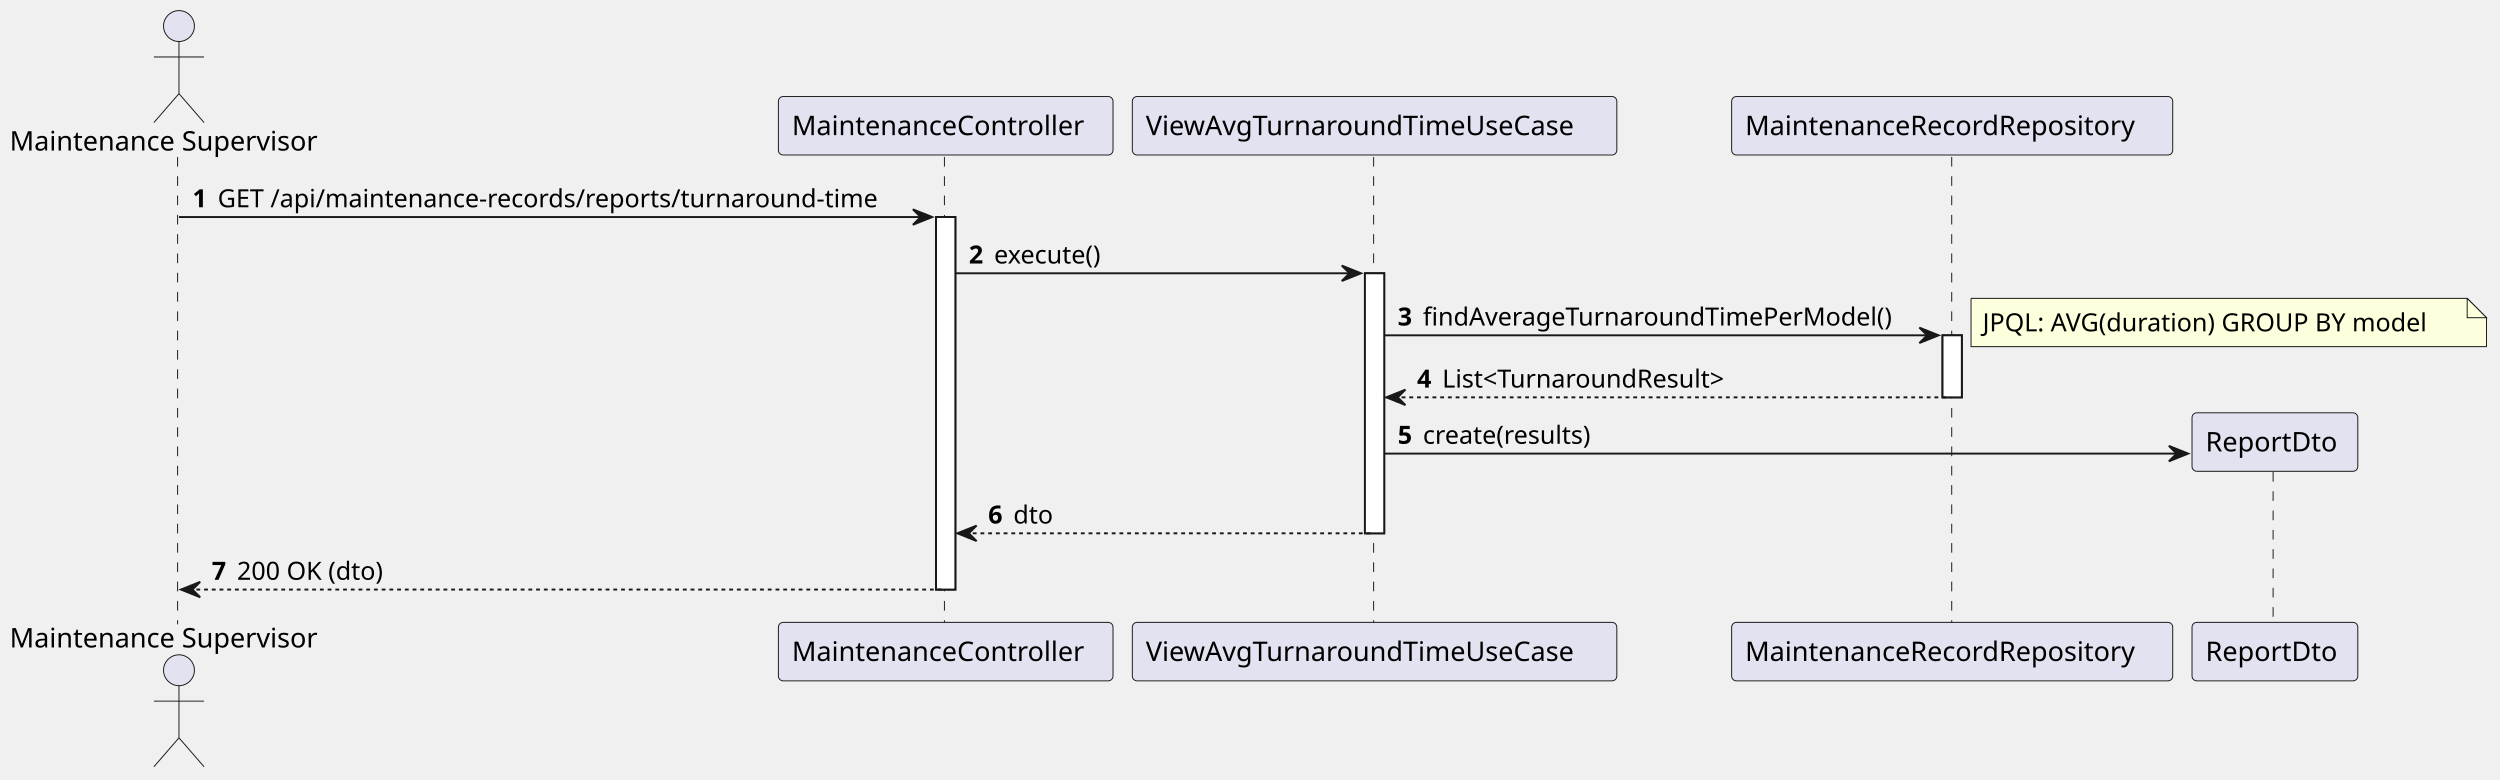
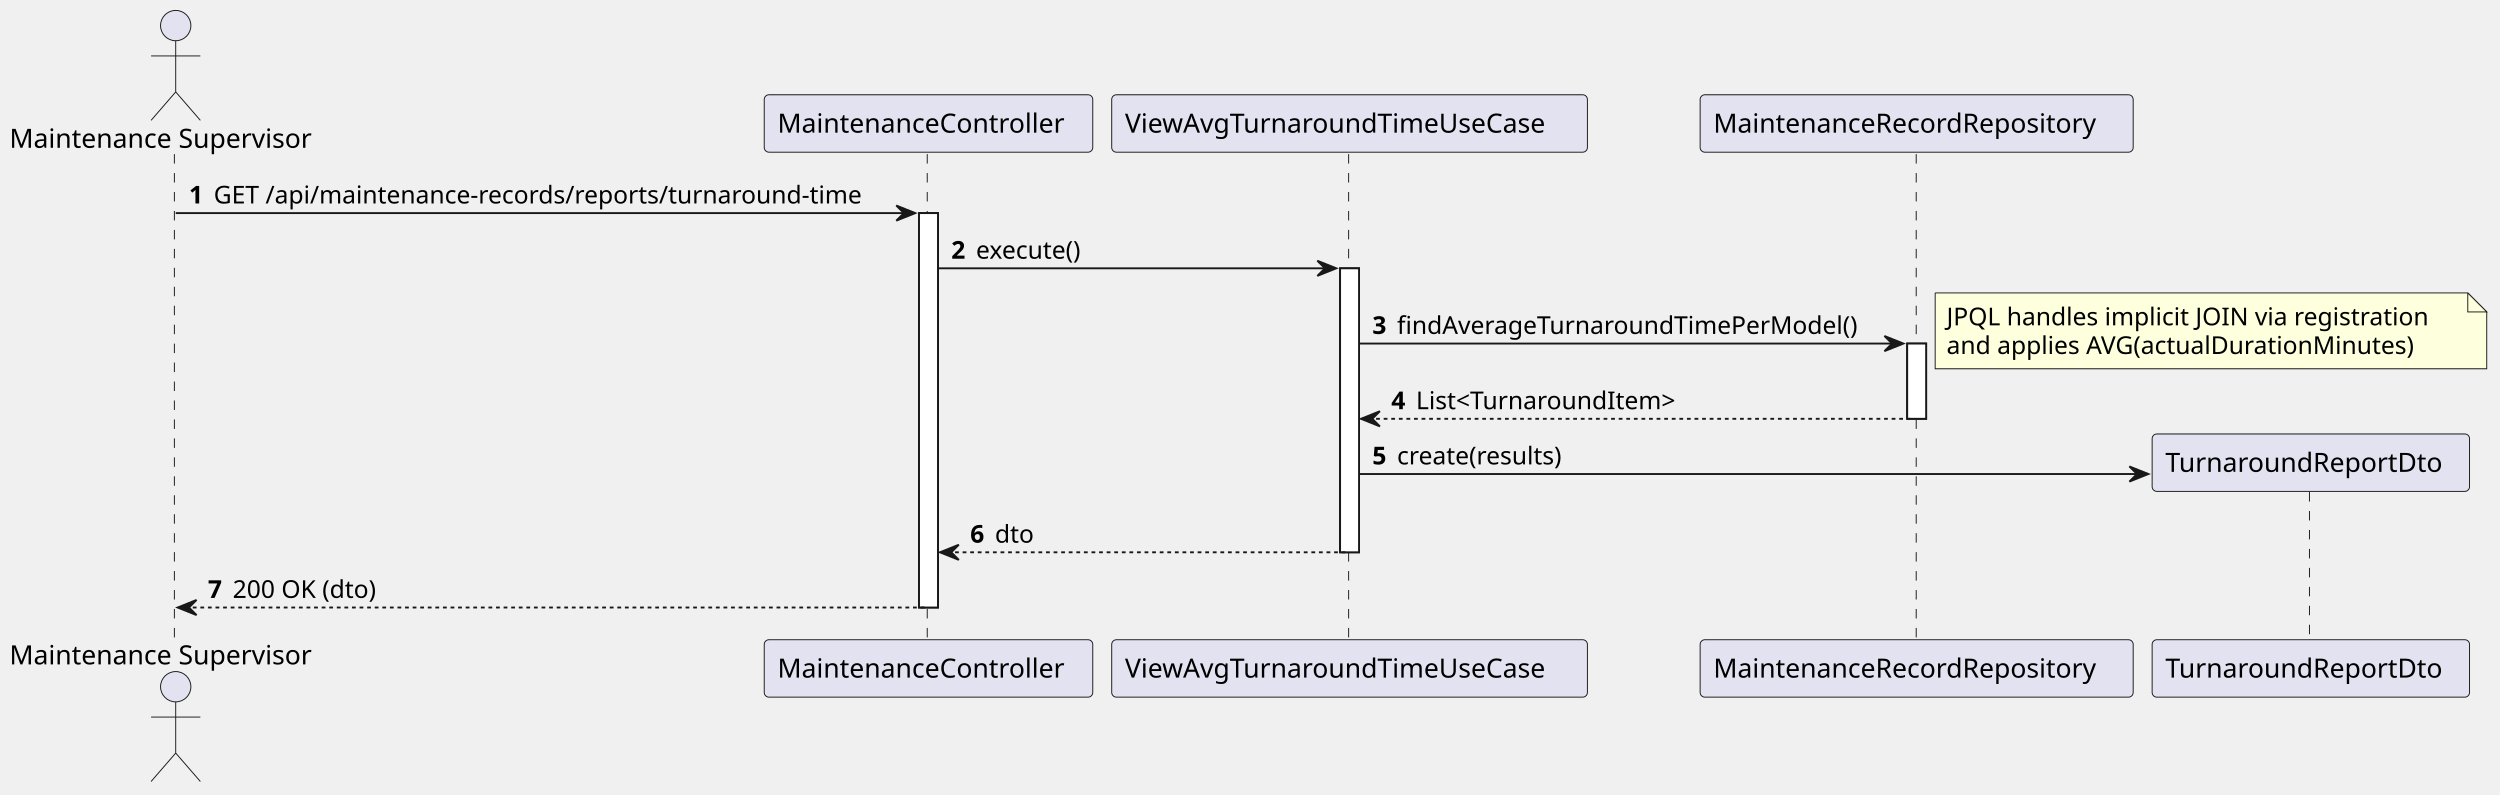
- <svg xmlns="http://www.w3.org/2000/svg" contentStyleType="text/css" data-diagram-type="SEQUENCE" height="404px" preserveAspectRatio="none" style="width:1295px;height:404px;background:#FFFFFF;" version="1.1" viewBox="0 0 1295 404" width="1295px" zoomAndPan="magnify">
+ <svg xmlns="http://www.w3.org/2000/svg" contentStyleType="text/css" data-diagram-type="SEQUENCE" height="419px" preserveAspectRatio="none" style="width:1319px;height:419px;background:#FFFFFF;" version="1.1" viewBox="0 0 1319 419" width="1319px" zoomAndPan="magnify">
  <defs />
  <g>
    <g>
-       <rect fill="#FFFFFF" height="192.961" style="stroke:#181818;stroke-width:1;" width="10" x="484.875" y="112.43" />
+       <rect fill="#FFFFFF" height="208.094" style="stroke:#181818;stroke-width:1;" width="10" x="484.875" y="112.43" />
    </g>
    <g>
-       <rect fill="#FFFFFF" height="134.695" style="stroke:#181818;stroke-width:1;" width="10" x="707.028" y="141.562" />
+       <rect fill="#FFFFFF" height="149.828" style="stroke:#181818;stroke-width:1;" width="10" x="707.028" y="141.562" />
    </g>
    <g>
-       <rect fill="#FFFFFF" height="32.133" style="stroke:#181818;stroke-width:1;" width="10" x="1006.23" y="173.695" />
+       <rect fill="#FFFFFF" height="39.699" style="stroke:#181818;stroke-width:1;" width="10" x="1006.23" y="181.262" />
    </g>
    <g class="participant-lifeline" data-entity-uid="part1" data-qualified-name="Supervisor" id="part1-lifeline">
      <g>
-         <rect fill="#000000" fill-opacity="0" height="242.094" width="8" x="88.707" y="81.297" />
-         <line style="stroke:#181818;stroke-width:0.5;stroke-dasharray:5,5;" x1="92" x2="92" y1="81.297" y2="323.391" />
+         <rect fill="#000000" fill-opacity="0" height="257.227" width="8" x="88.707" y="81.297" />
+         <line style="stroke:#181818;stroke-width:0.5;stroke-dasharray:5,5;" x1="92" x2="92" y1="81.297" y2="338.523" />
      </g>
    </g>
    <g class="participant-lifeline" data-entity-uid="part2" data-qualified-name="Ctrl" id="part2-lifeline">
      <g>
-         <rect fill="#000000" fill-opacity="0" height="242.094" width="8" x="485.875" y="81.297" />
-         <line style="stroke:#181818;stroke-width:0.5;stroke-dasharray:5,5;" x1="489.209" x2="489.209" y1="81.297" y2="323.391" />
+         <rect fill="#000000" fill-opacity="0" height="257.227" width="8" x="485.875" y="81.297" />
+         <line style="stroke:#181818;stroke-width:0.5;stroke-dasharray:5,5;" x1="489.209" x2="489.209" y1="81.297" y2="338.523" />
      </g>
    </g>
    <g class="participant-lifeline" data-entity-uid="part3" data-qualified-name="UseCase" id="part3-lifeline">
      <g>
-         <rect fill="#000000" fill-opacity="0" height="242.094" width="8" x="708.028" y="81.297" />
-         <line style="stroke:#181818;stroke-width:0.5;stroke-dasharray:5,5;" x1="711.54" x2="711.54" y1="81.297" y2="323.391" />
+         <rect fill="#000000" fill-opacity="0" height="257.227" width="8" x="708.028" y="81.297" />
+         <line style="stroke:#181818;stroke-width:0.5;stroke-dasharray:5,5;" x1="711.54" x2="711.54" y1="81.297" y2="338.523" />
      </g>
    </g>
    <g class="participant-lifeline" data-entity-uid="part4" data-qualified-name="Repo" id="part4-lifeline">
      <g>
-         <rect fill="#000000" fill-opacity="0" height="242.094" width="8" x="1007.23" y="81.297" />
-         <line style="stroke:#181818;stroke-width:0.5;stroke-dasharray:5,5;" x1="1010.991" x2="1010.991" y1="81.297" y2="323.391" />
+         <rect fill="#000000" fill-opacity="0" height="257.227" width="8" x="1007.23" y="81.297" />
+         <line style="stroke:#181818;stroke-width:0.5;stroke-dasharray:5,5;" x1="1010.991" x2="1010.991" y1="81.297" y2="338.523" />
      </g>
    </g>
    <g class="participant-lifeline" data-entity-uid="part5" data-qualified-name="Dto" id="part5-lifeline">
      <g>
-         <rect fill="#000000" fill-opacity="0" height="78.914" width="8" x="1174.405" y="244.477" />
-         <line style="stroke:#181818;stroke-width:0.5;stroke-dasharray:5,5;" x1="1177.468" x2="1177.468" y1="244.477" y2="323.391" />
+         <rect fill="#000000" fill-opacity="0" height="78.914" width="8" x="1215.198" y="259.609" />
+         <line style="stroke:#181818;stroke-width:0.5;stroke-dasharray:5,5;" x1="1218.468" x2="1218.468" y1="259.609" y2="338.523" />
      </g>
    </g>
    <g class="participant participant-head" data-entity-uid="part1" data-qualified-name="Supervisor" id="part1-head">
      <text fill="#000000" font-family="sans-serif" font-size="14" lengthAdjust="spacing" textLength="169.415" x="5" y="77.995">Maintenance Supervisor</text>
      <ellipse cx="92.707" cy="13.5" fill="#E2E2F0" rx="8" ry="8" style="stroke:#181818;stroke-width:0.5;" />
      <path d="M92.707,21.5 L92.707,48.5 M79.707,29.5 L105.707,29.5 M92.707,48.5 L79.707,63.5 M92.707,48.5 L105.707,63.5" fill="none" style="stroke:#181818;stroke-width:0.5;" />
    </g>
    <g class="participant participant-tail" data-entity-uid="part1" data-qualified-name="Supervisor" id="part1-tail">
-       <text fill="#000000" font-family="sans-serif" font-size="14" lengthAdjust="spacing" textLength="169.415" x="5" y="335.386">Maintenance Supervisor</text>
-       <ellipse cx="92.707" cy="347.188" fill="#E2E2F0" rx="8" ry="8" style="stroke:#181818;stroke-width:0.5;" />
-       <path d="M92.707,355.188 L92.707,382.188 M79.707,363.188 L105.707,363.188 M92.707,382.188 L79.707,397.188 M92.707,382.188 L105.707,397.188" fill="none" style="stroke:#181818;stroke-width:0.5;" />
+       <text fill="#000000" font-family="sans-serif" font-size="14" lengthAdjust="spacing" textLength="169.415" x="5" y="350.519">Maintenance Supervisor</text>
+       <ellipse cx="92.707" cy="362.32" fill="#E2E2F0" rx="8" ry="8" style="stroke:#181818;stroke-width:0.5;" />
+       <path d="M92.707,370.32 L92.707,397.32 M79.707,378.32 L105.707,378.32 M92.707,397.32 L79.707,412.32 M92.707,397.32 L105.707,412.32" fill="none" style="stroke:#181818;stroke-width:0.5;" />
    </g>
    <g class="participant participant-head" data-entity-uid="part2" data-qualified-name="Ctrl" id="part2-head">
      <rect fill="#E2E2F0" height="30.297" rx="2.5" ry="2.5" style="stroke:#181818;stroke-width:0.5;" width="173.332" x="403.209" y="50" />
      <text fill="#000000" font-family="sans-serif" font-size="14" lengthAdjust="spacing" textLength="159.332" x="410.209" y="69.995">MaintenanceController</text>
    </g>
    <g class="participant participant-tail" data-entity-uid="part2" data-qualified-name="Ctrl" id="part2-tail">
-       <rect fill="#E2E2F0" height="30.297" rx="2.5" ry="2.5" style="stroke:#181818;stroke-width:0.5;" width="173.332" x="403.209" y="322.391" />
-       <text fill="#000000" font-family="sans-serif" font-size="14" lengthAdjust="spacing" textLength="159.332" x="410.209" y="342.386">MaintenanceController</text>
+       <rect fill="#E2E2F0" height="30.297" rx="2.5" ry="2.5" style="stroke:#181818;stroke-width:0.5;" width="173.332" x="403.209" y="337.523" />
+       <text fill="#000000" font-family="sans-serif" font-size="14" lengthAdjust="spacing" textLength="159.332" x="410.209" y="357.519">MaintenanceController</text>
    </g>
    <g class="participant participant-head" data-entity-uid="part3" data-qualified-name="UseCase" id="part3-head">
      <rect fill="#E2E2F0" height="30.297" rx="2.5" ry="2.5" style="stroke:#181818;stroke-width:0.5;" width="250.975" x="586.54" y="50" />
      <text fill="#000000" font-family="sans-serif" font-size="14" lengthAdjust="spacing" textLength="236.975" x="593.54" y="69.995">ViewAvgTurnaroundTimeUseCase</text>
    </g>
    <g class="participant participant-tail" data-entity-uid="part3" data-qualified-name="UseCase" id="part3-tail">
-       <rect fill="#E2E2F0" height="30.297" rx="2.5" ry="2.5" style="stroke:#181818;stroke-width:0.5;" width="250.975" x="586.54" y="322.391" />
-       <text fill="#000000" font-family="sans-serif" font-size="14" lengthAdjust="spacing" textLength="236.975" x="593.54" y="342.386">ViewAvgTurnaroundTimeUseCase</text>
+       <rect fill="#E2E2F0" height="30.297" rx="2.5" ry="2.5" style="stroke:#181818;stroke-width:0.5;" width="250.975" x="586.54" y="337.523" />
+       <text fill="#000000" font-family="sans-serif" font-size="14" lengthAdjust="spacing" textLength="236.975" x="593.54" y="357.519">ViewAvgTurnaroundTimeUseCase</text>
    </g>
    <g class="participant participant-head" data-entity-uid="part4" data-qualified-name="Repo" id="part4-head">
      <rect fill="#E2E2F0" height="30.297" rx="2.5" ry="2.5" style="stroke:#181818;stroke-width:0.5;" width="228.477" x="896.991" y="50" />
      <text fill="#000000" font-family="sans-serif" font-size="14" lengthAdjust="spacing" textLength="214.477" x="903.991" y="69.995">MaintenanceRecordRepository</text>
    </g>
    <g class="participant participant-tail" data-entity-uid="part4" data-qualified-name="Repo" id="part4-tail">
-       <rect fill="#E2E2F0" height="30.297" rx="2.5" ry="2.5" style="stroke:#181818;stroke-width:0.5;" width="228.477" x="896.991" y="322.391" />
-       <text fill="#000000" font-family="sans-serif" font-size="14" lengthAdjust="spacing" textLength="214.477" x="903.991" y="342.386">MaintenanceRecordRepository</text>
+       <rect fill="#E2E2F0" height="30.297" rx="2.5" ry="2.5" style="stroke:#181818;stroke-width:0.5;" width="228.477" x="896.991" y="337.523" />
+       <text fill="#000000" font-family="sans-serif" font-size="14" lengthAdjust="spacing" textLength="214.477" x="903.991" y="357.519">MaintenanceRecordRepository</text>
    </g>
    <g class="participant participant-tail" data-entity-uid="part5" data-qualified-name="Dto" id="part5-tail">
-       <rect fill="#E2E2F0" height="30.297" rx="2.5" ry="2.5" style="stroke:#181818;stroke-width:0.5;" width="85.873" x="1135.468" y="322.391" />
-       <text fill="#000000" font-family="sans-serif" font-size="14" lengthAdjust="spacing" textLength="71.873" x="1142.468" y="342.386">ReportDto</text>
+       <rect fill="#E2E2F0" height="30.297" rx="2.5" ry="2.5" style="stroke:#181818;stroke-width:0.5;" width="167.46" x="1135.468" y="337.523" />
+       <text fill="#000000" font-family="sans-serif" font-size="14" lengthAdjust="spacing" textLength="153.46" x="1142.468" y="357.519">TurnaroundReportDto</text>
    </g>
    <g>
-       <rect fill="#FFFFFF" height="192.961" style="stroke:#181818;stroke-width:1;" width="10" x="484.875" y="112.43" />
+       <rect fill="#FFFFFF" height="208.094" style="stroke:#181818;stroke-width:1;" width="10" x="484.875" y="112.43" />
    </g>
    <g>
-       <rect fill="#FFFFFF" height="134.695" style="stroke:#181818;stroke-width:1;" width="10" x="707.028" y="141.562" />
+       <rect fill="#FFFFFF" height="149.828" style="stroke:#181818;stroke-width:1;" width="10" x="707.028" y="141.562" />
    </g>
    <g>
-       <rect fill="#FFFFFF" height="32.133" style="stroke:#181818;stroke-width:1;" width="10" x="1006.23" y="173.695" />
+       <rect fill="#FFFFFF" height="39.699" style="stroke:#181818;stroke-width:1;" width="10" x="1006.23" y="181.262" />
    </g>
    <g class="message" data-entity-1="part1" data-entity-2="part2" id="msg1">
      <polygon fill="#181818" points="472.875,108.43,482.875,112.43,472.875,116.43,476.875,112.43" style="stroke:#181818;stroke-width:1;" />
      <line style="stroke:#181818;stroke-width:1;" x1="92.707" x2="478.875" y1="112.43" y2="112.43" />
      <text fill="#000000" font-family="sans-serif" font-size="13" font-weight="bold" lengthAdjust="spacing" textLength="9.045" x="99.707" y="107.364">1</text>
      <text fill="#000000" font-family="sans-serif" font-size="13" lengthAdjust="spacing" textLength="360.122" x="112.753" y="107.364">GET /api/maintenance-records/reports/turnaround-time</text>
    </g>
    <g class="message" data-entity-1="part2" data-entity-2="part3" id="msg2">
      <polygon fill="#181818" points="695.028,137.562,705.028,141.562,695.028,145.562,699.028,141.562" style="stroke:#181818;stroke-width:1;" />
      <line style="stroke:#181818;stroke-width:1;" x1="494.875" x2="701.028" y1="141.562" y2="141.562" />
      <text fill="#000000" font-family="sans-serif" font-size="13" font-weight="bold" lengthAdjust="spacing" textLength="9.045" x="501.875" y="136.497">2</text>
      <text fill="#000000" font-family="sans-serif" font-size="13" lengthAdjust="spacing" textLength="62.315" x="514.92" y="136.497">execute()</text>
    </g>
    <g class="message" data-entity-1="part3" data-entity-2="part4" id="msg3">
-       <polygon fill="#181818" points="994.23,169.695,1004.23,173.695,994.23,177.695,998.23,173.695" style="stroke:#181818;stroke-width:1;" />
-       <line style="stroke:#181818;stroke-width:1;" x1="717.028" x2="1000.23" y1="173.695" y2="173.695" />
-       <text fill="#000000" font-family="sans-serif" font-size="13" font-weight="bold" lengthAdjust="spacing" textLength="9.045" x="724.028" y="168.629">3</text>
-       <text fill="#000000" font-family="sans-serif" font-size="13" lengthAdjust="spacing" textLength="257.156" x="737.073" y="168.629">findAverageTurnaroundTimePerModel()</text>
+       <polygon fill="#181818" points="994.23,177.262,1004.23,181.262,994.23,185.262,998.23,181.262" style="stroke:#181818;stroke-width:1;" />
+       <line style="stroke:#181818;stroke-width:1;" x1="717.028" x2="1000.23" y1="181.262" y2="181.262" />
+       <text fill="#000000" font-family="sans-serif" font-size="13" font-weight="bold" lengthAdjust="spacing" textLength="9.045" x="724.028" y="176.196">3</text>
+       <text fill="#000000" font-family="sans-serif" font-size="13" lengthAdjust="spacing" textLength="257.156" x="737.073" y="176.196">findAverageTurnaroundTimePerModel()</text>
    </g>
-     <path d="M1021,154.562 L1021,179.562 L1288,179.562 L1288,164.562 L1278,154.562 L1021,154.562" fill="#FEFFDD" style="stroke:#181818;stroke-width:0.5;" />
-     <path d="M1278,154.562 L1278,164.562 L1288,164.562 L1278,154.562" fill="#FEFFDD" style="stroke:#181818;stroke-width:0.5;" />
-     <text fill="#000000" font-family="sans-serif" font-size="13" lengthAdjust="spacing" textLength="246.797" x="1027" y="171.629">JPQL: AVG(duration) GROUP BY model</text>
+     <path d="M1021,154.562 L1021,194.562 L1312,194.562 L1312,164.562 L1302,154.562 L1021,154.562" fill="#FEFFDD" style="stroke:#181818;stroke-width:0.5;" />
+     <path d="M1302,154.562 L1302,164.562 L1312,164.562 L1302,154.562" fill="#FEFFDD" style="stroke:#181818;stroke-width:0.5;" />
+     <text fill="#000000" font-family="sans-serif" font-size="13" lengthAdjust="spacing" textLength="270.683" x="1027" y="171.629">JPQL handles implicit JOIN via registration</text>
+     <text fill="#000000" font-family="sans-serif" font-size="13" lengthAdjust="spacing" textLength="264.856" x="1027" y="186.762">and applies AVG(actualDurationMinutes)</text>
    <g class="message" data-entity-1="part4" data-entity-2="part3" id="msg5">
-       <polygon fill="#181818" points="728.028,201.828,718.028,205.828,728.028,209.828,724.028,205.828" style="stroke:#181818;stroke-width:1;" />
-       <line style="stroke:#181818;stroke-width:1;stroke-dasharray:2,2;" x1="722.028" x2="1010.23" y1="205.828" y2="205.828" />
-       <text fill="#000000" font-family="sans-serif" font-size="13" font-weight="bold" lengthAdjust="spacing" textLength="9.045" x="734.028" y="200.762">4</text>
-       <text fill="#000000" font-family="sans-serif" font-size="13" lengthAdjust="spacing" textLength="161.021" x="747.073" y="200.762">List&lt;TurnaroundResult&gt;</text>
+       <polygon fill="#181818" points="728.028,216.961,718.028,220.961,728.028,224.961,724.028,220.961" style="stroke:#181818;stroke-width:1;" />
+       <line style="stroke:#181818;stroke-width:1;stroke-dasharray:2,2;" x1="722.028" x2="1010.23" y1="220.961" y2="220.961" />
+       <text fill="#000000" font-family="sans-serif" font-size="13" font-weight="bold" lengthAdjust="spacing" textLength="9.045" x="734.028" y="215.895">4</text>
+       <text fill="#000000" font-family="sans-serif" font-size="13" lengthAdjust="spacing" textLength="149.862" x="747.073" y="215.895">List&lt;TurnaroundItem&gt;</text>
    </g>
    <g class="message" data-entity-1="part3" data-entity-2="part5" id="msg6">
-       <polygon fill="#181818" points="1123.468,230.961,1133.468,234.961,1123.468,238.961,1127.468,234.961" style="stroke:#181818;stroke-width:1;" />
-       <line style="stroke:#181818;stroke-width:1;" x1="717.028" x2="1129.468" y1="234.961" y2="234.961" />
-       <text fill="#000000" font-family="sans-serif" font-size="13" font-weight="bold" lengthAdjust="spacing" textLength="9.045" x="724.028" y="229.895">5</text>
-       <text fill="#000000" font-family="sans-serif" font-size="13" lengthAdjust="spacing" textLength="95.532" x="737.073" y="229.895">create(results)</text>
+       <polygon fill="#181818" points="1123.468,246.094,1133.468,250.094,1123.468,254.094,1127.468,250.094" style="stroke:#181818;stroke-width:1;" />
+       <line style="stroke:#181818;stroke-width:1;" x1="717.028" x2="1129.468" y1="250.094" y2="250.094" />
+       <text fill="#000000" font-family="sans-serif" font-size="13" font-weight="bold" lengthAdjust="spacing" textLength="9.045" x="724.028" y="245.028">5</text>
+       <text fill="#000000" font-family="sans-serif" font-size="13" lengthAdjust="spacing" textLength="95.532" x="737.073" y="245.028">create(results)</text>
    </g>
-     <rect fill="#E2E2F0" height="30.297" rx="2.5" ry="2.5" style="stroke:#181818;stroke-width:0.5;" width="85.873" x="1135.468" y="213.828" />
-     <text fill="#000000" font-family="sans-serif" font-size="14" lengthAdjust="spacing" textLength="71.873" x="1142.468" y="233.823">ReportDto</text>
+     <rect fill="#E2E2F0" height="30.297" rx="2.5" ry="2.5" style="stroke:#181818;stroke-width:0.5;" width="167.46" x="1135.468" y="228.961" />
+     <text fill="#000000" font-family="sans-serif" font-size="14" lengthAdjust="spacing" textLength="153.46" x="1142.468" y="248.956">TurnaroundReportDto</text>
    <g class="message" data-entity-1="part3" data-entity-2="part2" id="msg8">
-       <polygon fill="#181818" points="505.875,272.258,495.875,276.258,505.875,280.258,501.875,276.258" style="stroke:#181818;stroke-width:1;" />
-       <line style="stroke:#181818;stroke-width:1;stroke-dasharray:2,2;" x1="499.875" x2="711.028" y1="276.258" y2="276.258" />
-       <text fill="#000000" font-family="sans-serif" font-size="13" font-weight="bold" lengthAdjust="spacing" textLength="9.045" x="511.875" y="271.192">6</text>
-       <text fill="#000000" font-family="sans-serif" font-size="13" lengthAdjust="spacing" textLength="21.303" x="524.92" y="271.192">dto</text>
+       <polygon fill="#181818" points="505.875,287.391,495.875,291.391,505.875,295.391,501.875,291.391" style="stroke:#181818;stroke-width:1;" />
+       <line style="stroke:#181818;stroke-width:1;stroke-dasharray:2,2;" x1="499.875" x2="711.028" y1="291.391" y2="291.391" />
+       <text fill="#000000" font-family="sans-serif" font-size="13" font-weight="bold" lengthAdjust="spacing" textLength="9.045" x="511.875" y="286.325">6</text>
+       <text fill="#000000" font-family="sans-serif" font-size="13" lengthAdjust="spacing" textLength="21.303" x="524.92" y="286.325">dto</text>
    </g>
    <g class="message" data-entity-1="part2" data-entity-2="part1" id="msg9">
-       <polygon fill="#181818" points="103.707,301.391,93.707,305.391,103.707,309.391,99.707,305.391" style="stroke:#181818;stroke-width:1;" />
-       <line style="stroke:#181818;stroke-width:1;stroke-dasharray:2,2;" x1="97.707" x2="488.875" y1="305.391" y2="305.391" />
-       <text fill="#000000" font-family="sans-serif" font-size="13" font-weight="bold" lengthAdjust="spacing" textLength="9.045" x="109.707" y="300.325">7</text>
-       <text fill="#000000" font-family="sans-serif" font-size="13" lengthAdjust="spacing" textLength="83.281" x="122.753" y="300.325">200 OK (dto)</text>
+       <polygon fill="#181818" points="103.707,316.523,93.707,320.523,103.707,324.523,99.707,320.523" style="stroke:#181818;stroke-width:1;" />
+       <line style="stroke:#181818;stroke-width:1;stroke-dasharray:2,2;" x1="97.707" x2="488.875" y1="320.523" y2="320.523" />
+       <text fill="#000000" font-family="sans-serif" font-size="13" font-weight="bold" lengthAdjust="spacing" textLength="9.045" x="109.707" y="315.457">7</text>
+       <text fill="#000000" font-family="sans-serif" font-size="13" lengthAdjust="spacing" textLength="83.281" x="122.753" y="315.457">200 OK (dto)</text>
    </g>
  </g>
</svg>
